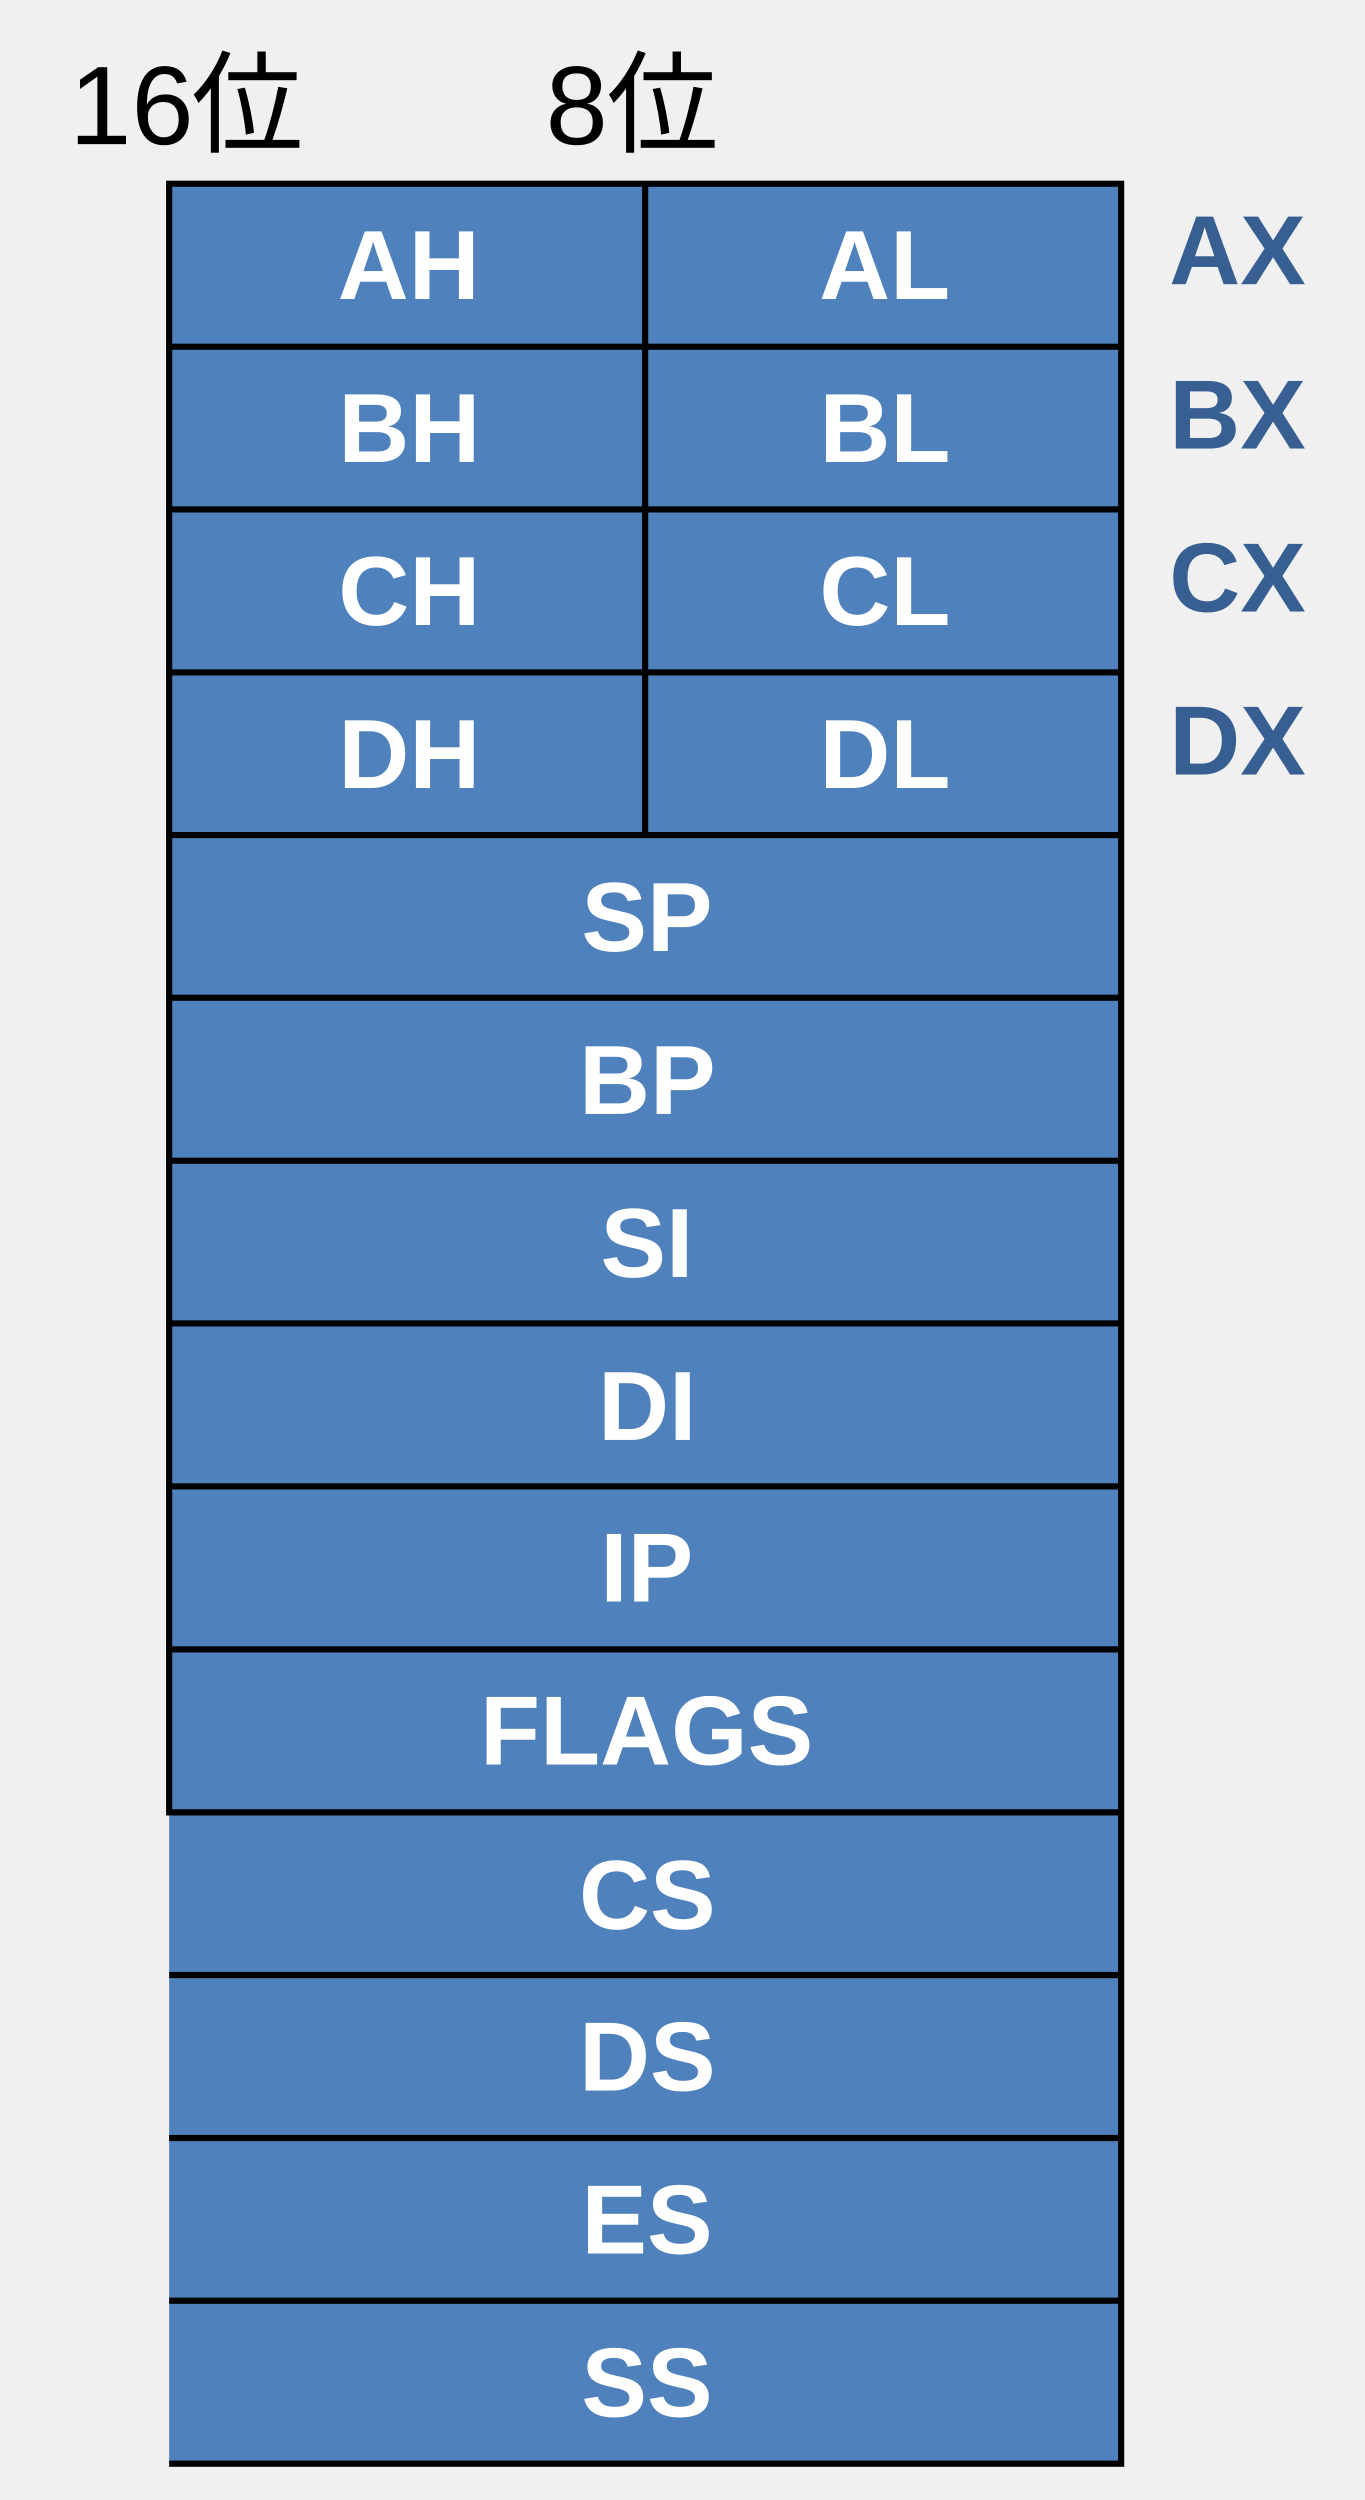
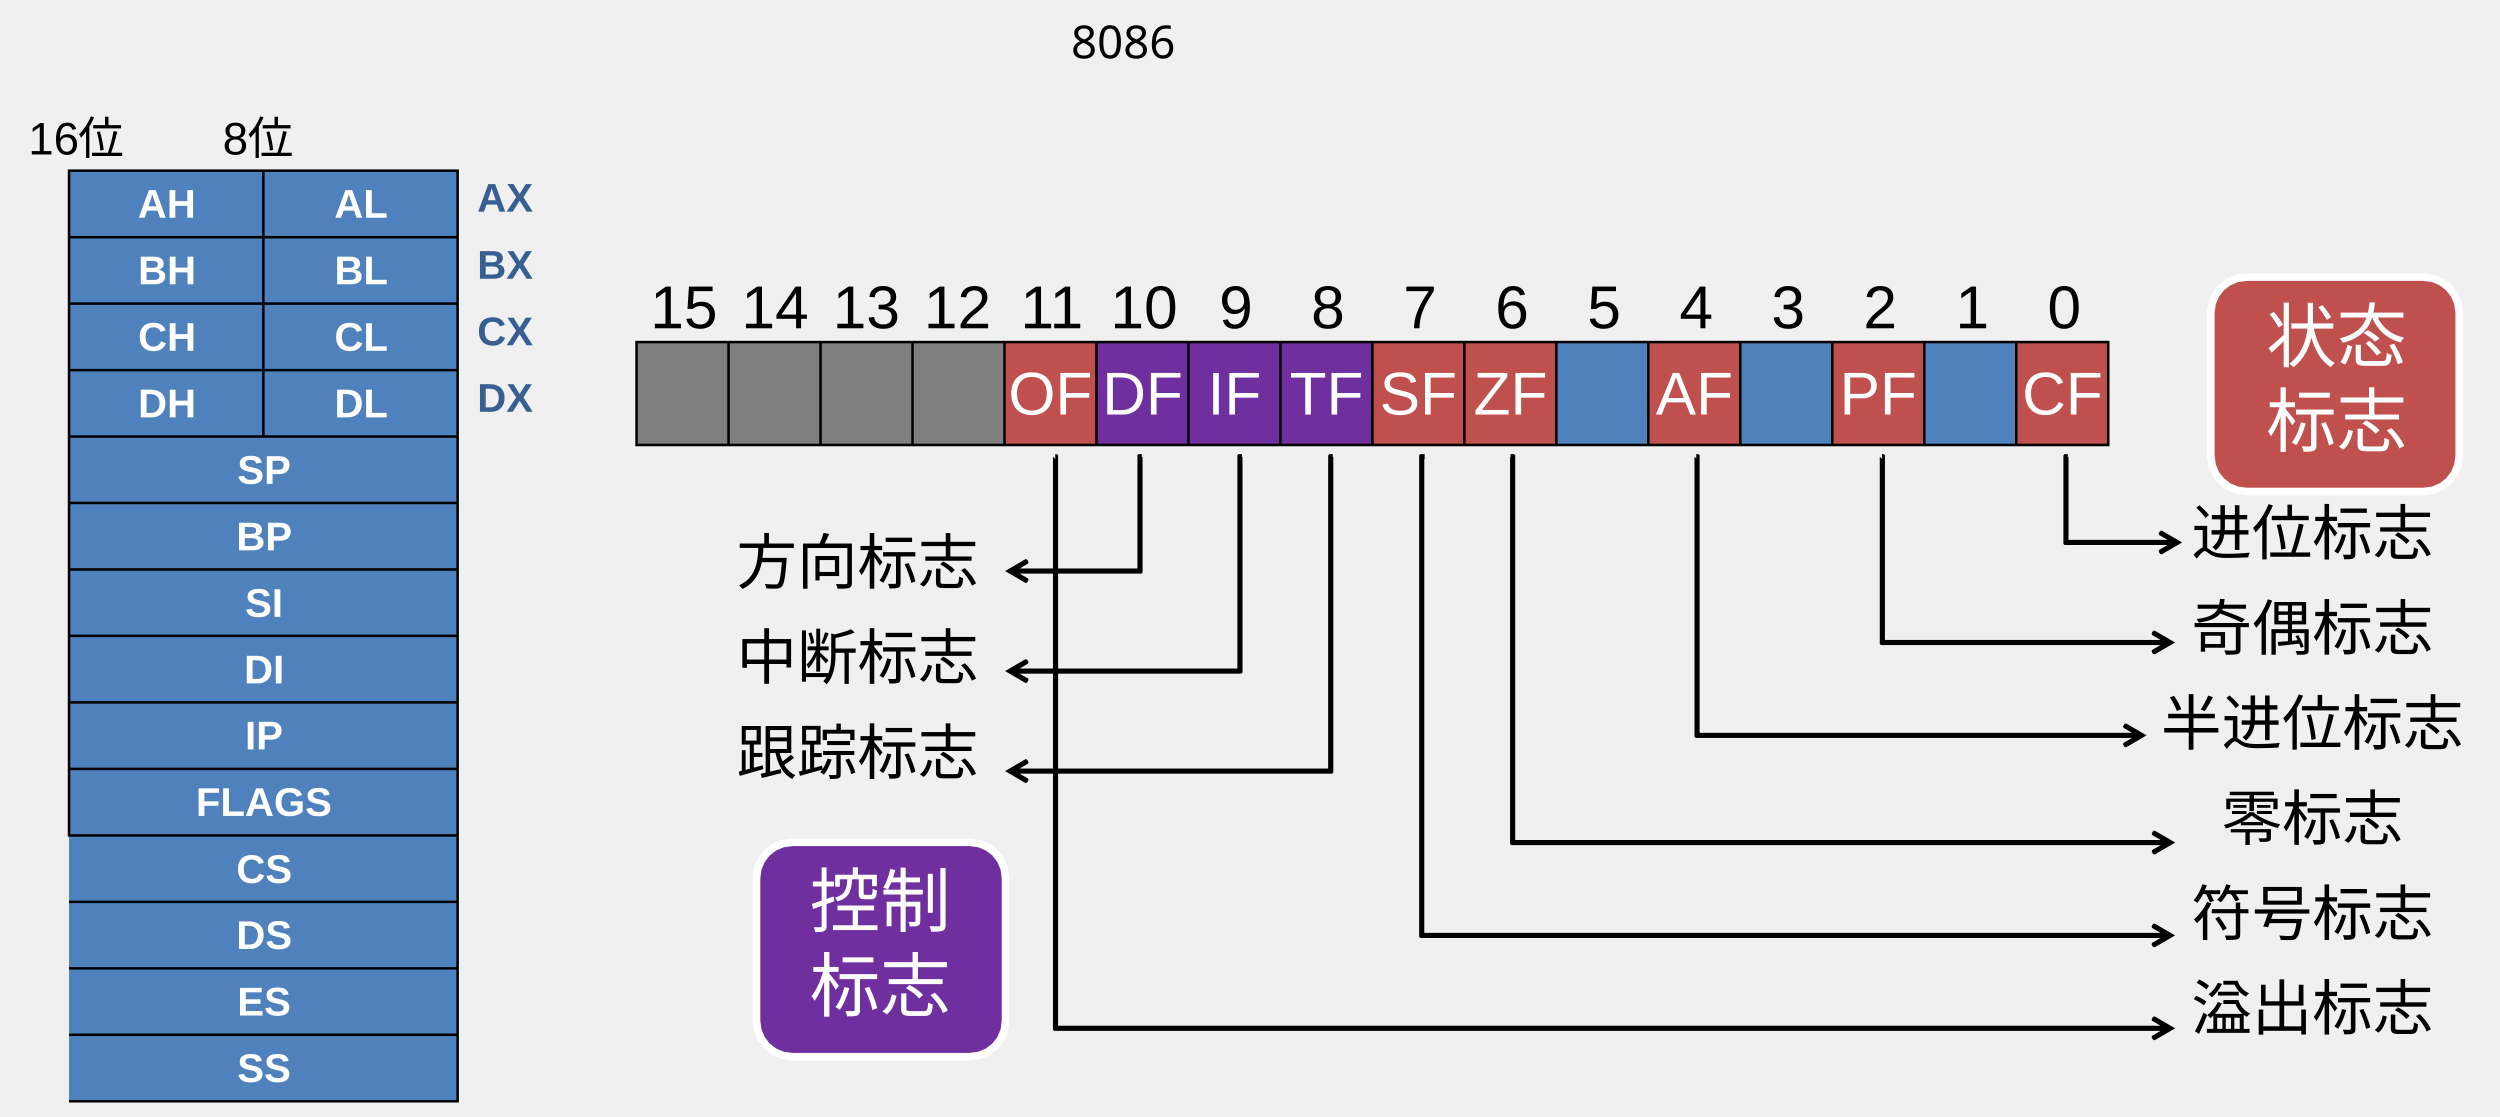
- <svg xmlns="http://www.w3.org/2000/svg" xml:space="preserve" width="1013" height="1856" overflow="hidden">
-   <text fill="#375f92" font-family="Arial,Arial_MSFontService,sans-serif" font-size="73" font-weight="700" transform="translate(868.035 211)">AX</text>
-   <text fill="#375f92" font-family="Arial,Arial_MSFontService,sans-serif" font-size="73" font-weight="700" transform="translate(868.035 333)">BX</text>
-   <text fill="#375f92" font-family="Arial,Arial_MSFontService,sans-serif" font-size="73" font-weight="700" transform="translate(868.035 454)">CX</text>
-   <text fill="#375f92" font-family="Arial,Arial_MSFontService,sans-serif" font-size="73" font-weight="700" transform="translate(868.035 575)">DX</text>
-   <path fill="#4f81bc" fill-rule="evenodd" d="M125.581 136.411h353.375v121H125.581ZM478.956 136.411H832.33v121H478.956ZM125.581 257.411h353.375v120.771H125.581ZM478.956 257.411H832.33v120.771H478.956ZM125.581 378.182h353.375v121H125.581ZM478.956 378.182H832.33v121H478.956ZM125.581 499.182h353.375v120.771H125.581ZM478.956 499.182H832.33v120.771H478.956ZM125.581 619.953H832.33V740.72H125.581ZM125.581 740.72H832.33v121H125.581ZM125.581 861.72H832.33v120.77H125.581ZM125.581 982.49H832.33v121H125.581ZM125.581 1103.49H832.33v121H125.581ZM125.581 1224.49H832.33v121H125.581ZM125.581 1345.49H832.33v120.78H125.581ZM125.581 1466.27H832.33v121H125.581ZM125.581 1587.27H832.33v120.77H125.581ZM125.581 1708.04H832.33v121H125.581Z" />
-   <path fill="none" stroke="#000" stroke-linejoin="round" stroke-miterlimit="10" stroke-width="4.583" d="M478.956 134.12v488.125M123.289 257.411h711.333M123.289 378.182h711.333M123.289 499.182h711.333M123.289 619.953h711.333M123.289 740.72h711.333M123.289 861.72h711.333M123.289 982.49h711.333M123.289 1103.49h711.333M123.289 1224.49h711.333M123.289 1345.49h711.333M125.581 1466.27h709.041M125.581 1587.27h709.041M125.581 1708.04h709.041M125.581 134.12v1213.67M832.33 134.12v1697.21M123.289 136.411h711.333M125.581 1829.04h709.041" />
-   <text fill="#fff" font-family="Arial,Arial_MSFontService,sans-serif" font-size="73" font-weight="700" transform="translate(608.091 222)">AL</text>
-   <text fill="#fff" font-family="Arial,Arial_MSFontService,sans-serif" font-size="73" font-weight="700" transform="translate(250.706 222)">AH</text>
-   <text fill="#fff" font-family="Arial,Arial_MSFontService,sans-serif" font-size="73" font-weight="700" transform="translate(608.32 343)">BL</text>
-   <text fill="#fff" font-family="Arial,Arial_MSFontService,sans-serif" font-size="73" font-weight="700" transform="translate(251.164 343)">BH</text>
-   <text fill="#fff" font-family="Arial,Arial_MSFontService,sans-serif" font-size="73" font-weight="700" transform="translate(608.32 464)">CL</text>
-   <text fill="#fff" font-family="Arial,Arial_MSFontService,sans-serif" font-size="73" font-weight="700" transform="translate(251.164 464)">CH</text>
-   <text fill="#fff" font-family="Arial,Arial_MSFontService,sans-serif" font-size="73" font-weight="700" transform="translate(608.32 585)">DL</text>
-   <text fill="#fff" font-family="Arial,Arial_MSFontService,sans-serif" font-size="73" font-weight="700" transform="translate(251.164 585)">DH</text>
-   <text fill="#fff" font-family="Arial,Arial_MSFontService,sans-serif" font-size="73" font-weight="700" transform="translate(431.632 706)">SP</text>
-   <text fill="#fff" font-family="Arial,Arial_MSFontService,sans-serif" font-size="73" font-weight="700" transform="translate(429.857 827)">BP</text>
-   <text fill="#fff" font-family="Arial,Arial_MSFontService,sans-serif" font-size="73" font-weight="700" transform="translate(445.784 948)">SI</text>
-   <text fill="#fff" font-family="Arial,Arial_MSFontService,sans-serif" font-size="73" font-weight="700" transform="translate(444.007 1069)">DI</text>
-   <text fill="#fff" font-family="Arial,Arial_MSFontService,sans-serif" font-size="73" font-weight="700" transform="translate(445.669 1189)">IP</text>
-   <text fill="#fff" font-family="Arial,Arial_MSFontService,sans-serif" font-size="73" font-weight="700" transform="translate(356.352 1310)">FLAGS</text>
-   <text fill="#fff" font-family="Arial,Arial_MSFontService,sans-serif" font-size="73" font-weight="700" transform="translate(429.857 1432)">CS</text>
-   <text fill="#fff" font-family="Arial,Arial_MSFontService,sans-serif" font-size="73" font-weight="700" transform="translate(429.857 1552)">DS</text>
-   <text fill="#fff" font-family="Arial,Arial_MSFontService,sans-serif" font-size="73" font-weight="700" transform="translate(431.632 1673)">ES</text>
-   <text fill="#fff" font-family="Arial,Arial_MSFontService,sans-serif" font-size="73" font-weight="700" transform="translate(431.632 1794)">SS</text>
-   <text font-family="Arial,Arial_MSFontService,sans-serif" font-size="83" font-weight="400" transform="translate(51.422 107)">16</text>
-   <text font-family="Lantinghei SC,Lantinghei SC_MSFontService,sans-serif" font-size="83" font-weight="200" transform="translate(142.172 107)">位</text>
-   <text font-family="Arial,Arial_MSFontService,sans-serif" font-size="83" font-weight="400" transform="translate(405.073 107)">8</text>
-   <text font-family="Lantinghei SC,Lantinghei SC_MSFontService,sans-serif" font-size="83" font-weight="200" transform="translate(450.448 107)">位</text>
+ <svg xmlns="http://www.w3.org/2000/svg" xml:space="preserve" width="4547" height="2030" overflow="hidden">
+   <text fill="#375f92" font-family="Arial,Arial_MSFontService,sans-serif" font-size="73" font-weight="700" transform="translate(868.035 385)">AX</text>
+   <text fill="#375f92" font-family="Arial,Arial_MSFontService,sans-serif" font-size="73" font-weight="700" transform="translate(868.035 507)">BX</text>
+   <text fill="#375f92" font-family="Arial,Arial_MSFontService,sans-serif" font-size="73" font-weight="700" transform="translate(868.035 628)">CX</text>
+   <text fill="#375f92" font-family="Arial,Arial_MSFontService,sans-serif" font-size="73" font-weight="700" transform="translate(868.035 749)">DX</text>
+   <path fill="#4f81bc" fill-rule="evenodd" d="M125.581 310.411h353.375v121H125.581ZM478.956 310.411H832.33v121H478.956ZM125.581 431.411h353.375v120.771H125.581ZM478.956 431.411H832.33v120.771H478.956ZM125.581 552.182h353.375v121H125.581ZM478.956 552.182H832.33v121H478.956ZM125.581 673.182h353.375v120.771H125.581ZM478.956 673.182H832.33v120.771H478.956ZM125.581 793.953H832.33V914.72H125.581ZM125.581 914.72H832.33v121H125.581ZM125.581 1035.72H832.33v120.77H125.581ZM125.581 1156.49H832.33v121H125.581ZM125.581 1277.49H832.33v121H125.581ZM125.581 1398.49H832.33v121H125.581ZM125.581 1519.49H832.33v120.78H125.581ZM125.581 1640.27H832.33v121H125.581ZM125.581 1761.27H832.33v120.77H125.581ZM125.581 1882.04H832.33v121H125.581Z" />
+   <path fill="none" stroke="#000" stroke-linejoin="round" stroke-miterlimit="10" stroke-width="4.583" d="M478.956 308.12v488.125M123.289 431.411h711.333M123.289 552.182h711.333M123.289 673.182h711.333M123.289 793.953h711.333M123.289 914.72h711.333M123.289 1035.72h711.333M123.289 1156.49h711.333M123.289 1277.49h711.333M123.289 1398.49h711.333M123.289 1519.49h711.333M125.581 1640.27h709.041M125.581 1761.27h709.041M125.581 1882.04h709.041M125.581 308.12v1213.67M832.33 308.12v1697.21M123.289 310.411h711.333M125.581 2003.04h709.041" />
+   <text fill="#fff" font-family="Arial,Arial_MSFontService,sans-serif" font-size="73" font-weight="700" transform="translate(608.091 396)">AL</text>
+   <text fill="#fff" font-family="Arial,Arial_MSFontService,sans-serif" font-size="73" font-weight="700" transform="translate(250.706 396)">AH</text>
+   <text fill="#fff" font-family="Arial,Arial_MSFontService,sans-serif" font-size="73" font-weight="700" transform="translate(608.32 517)">BL</text>
+   <text fill="#fff" font-family="Arial,Arial_MSFontService,sans-serif" font-size="73" font-weight="700" transform="translate(251.164 517)">BH</text>
+   <text fill="#fff" font-family="Arial,Arial_MSFontService,sans-serif" font-size="73" font-weight="700" transform="translate(608.32 638)">CL</text>
+   <text fill="#fff" font-family="Arial,Arial_MSFontService,sans-serif" font-size="73" font-weight="700" transform="translate(251.164 638)">CH</text>
+   <text fill="#fff" font-family="Arial,Arial_MSFontService,sans-serif" font-size="73" font-weight="700" transform="translate(608.32 759)">DL</text>
+   <text fill="#fff" font-family="Arial,Arial_MSFontService,sans-serif" font-size="73" font-weight="700" transform="translate(251.164 759)">DH</text>
+   <text fill="#fff" font-family="Arial,Arial_MSFontService,sans-serif" font-size="73" font-weight="700" transform="translate(431.632 880)">SP</text>
+   <text fill="#fff" font-family="Arial,Arial_MSFontService,sans-serif" font-size="73" font-weight="700" transform="translate(429.857 1001)">BP</text>
+   <text fill="#fff" font-family="Arial,Arial_MSFontService,sans-serif" font-size="73" font-weight="700" transform="translate(445.784 1122)">SI</text>
+   <text fill="#fff" font-family="Arial,Arial_MSFontService,sans-serif" font-size="73" font-weight="700" transform="translate(444.007 1243)">DI</text>
+   <text fill="#fff" font-family="Arial,Arial_MSFontService,sans-serif" font-size="73" font-weight="700" transform="translate(445.669 1363)">IP</text>
+   <text fill="#fff" font-family="Arial,Arial_MSFontService,sans-serif" font-size="73" font-weight="700" transform="translate(356.352 1484)">FLAGS</text>
+   <text fill="#fff" font-family="Arial,Arial_MSFontService,sans-serif" font-size="73" font-weight="700" transform="translate(429.857 1606)">CS</text>
+   <text fill="#fff" font-family="Arial,Arial_MSFontService,sans-serif" font-size="73" font-weight="700" transform="translate(429.857 1726)">DS</text>
+   <text fill="#fff" font-family="Arial,Arial_MSFontService,sans-serif" font-size="73" font-weight="700" transform="translate(431.632 1847)">ES</text>
+   <text fill="#fff" font-family="Arial,Arial_MSFontService,sans-serif" font-size="73" font-weight="700" transform="translate(431.632 1968)">SS</text>
+   <text font-family="Arial,Arial_MSFontService,sans-serif" font-size="83" font-weight="400" transform="translate(51.422 281)">16</text>
+   <text font-family="Lantinghei SC,Lantinghei SC_MSFontService,sans-serif" font-size="83" font-weight="200" transform="translate(142.172 281)">位</text>
+   <text font-family="Arial,Arial_MSFontService,sans-serif" font-size="83" font-weight="400" transform="translate(405.073 281)">8</text>
+   <text font-family="Lantinghei SC,Lantinghei SC_MSFontService,sans-serif" font-size="83" font-weight="200" transform="translate(450.448 281)">位</text>
+   <text font-family="Arial,Arial_MSFontService,sans-serif" font-size="110" font-weight="400" transform="translate(1182.69 597)">15</text>
+   <text font-family="Arial,Arial_MSFontService,sans-serif" font-size="110" font-weight="400" transform="translate(1348.49 597)">14</text>
+   <text font-family="Arial,Arial_MSFontService,sans-serif" font-size="110" font-weight="400" transform="translate(1514.52 597)">13</text>
+   <text font-family="Arial,Arial_MSFontService,sans-serif" font-size="110" font-weight="400" transform="translate(1680.32 597)">12</text>
+   <text font-family="Arial,Arial_MSFontService,sans-serif" font-size="110" font-weight="400" transform="translate(1855.98 597)">11</text>
+   <text font-family="Arial,Arial_MSFontService,sans-serif" font-size="110" font-weight="400" transform="translate(2019.61 597)">10</text>
+   <text font-family="Arial,Arial_MSFontService,sans-serif" font-size="110" font-weight="400" transform="translate(2217.38 597)">9</text>
+   <text font-family="Arial,Arial_MSFontService,sans-serif" font-size="110" font-weight="400" transform="translate(2384.67 597)">8</text>
+   <text font-family="Arial,Arial_MSFontService,sans-serif" font-size="110" font-weight="400" transform="translate(2552.19 597)">7</text>
+   <text font-family="Arial,Arial_MSFontService,sans-serif" font-size="110" font-weight="400" transform="translate(2719.48 597)">6</text>
+   <text font-family="Arial,Arial_MSFontService,sans-serif" font-size="110" font-weight="400" transform="translate(2887 597)">5</text>
+   <text font-family="Arial,Arial_MSFontService,sans-serif" font-size="110" font-weight="400" transform="translate(3054.52 597)">4</text>
+   <text font-family="Arial,Arial_MSFontService,sans-serif" font-size="110" font-weight="400" transform="translate(3221.81 597)">3</text>
+   <text font-family="Arial,Arial_MSFontService,sans-serif" font-size="110" font-weight="400" transform="translate(3389.11 597)">2</text>
+   <text font-family="Arial,Arial_MSFontService,sans-serif" font-size="110" font-weight="400" transform="translate(3556.63 597)">1</text>
+   <text font-family="Arial,Arial_MSFontService,sans-serif" font-size="110" font-weight="400" transform="translate(3723.92 597)">0</text>
+   <path fill="#7e7e7e" fill-rule="evenodd" d="M1157.79 622.111h167.29v187.23h-167.29ZM1325.08 622.111h167.3v187.23h-167.3ZM1492.38 622.111h167.29v187.23h-167.29ZM1659.67 622.111h167.29v187.23h-167.29Z" />
+   <path fill="#c0504d" fill-rule="evenodd" d="M1826.96 622.111h167.29v187.23h-167.29Z" />
+   <path fill="#6f2f9f" fill-rule="evenodd" d="M1994.25 622.111h167.29v187.23h-167.29ZM2161.54 622.111h167.29v187.23h-167.29ZM2328.83 622.111h167.3v187.23h-167.3Z" />
+   <path fill="#c0504d" fill-rule="evenodd" d="M2496.13 622.111h167.29v187.23h-167.29ZM2663.42 622.111h167.29v187.23h-167.29Z" />
+   <path fill="#4f81bc" fill-rule="evenodd" d="M2830.71 622.111H2998v187.23h-167.29Z" />
+   <path fill="#c0504d" fill-rule="evenodd" d="M2998 622.111h167.29v187.23H2998Z" />
+   <path fill="#4f81bc" fill-rule="evenodd" d="M3165.29 622.111h167.29v187.23h-167.29Z" />
+   <path fill="#c0504d" fill-rule="evenodd" d="M3332.58 622.111h167.3v187.23h-167.3Z" />
+   <path fill="#4f81bc" fill-rule="evenodd" d="M3499.88 622.111h167.29v187.23h-167.29Z" />
+   <path fill="#c0504d" fill-rule="evenodd" d="M3667.17 622.111h167.29v187.23h-167.29Z" />
+   <path fill="none" stroke="#000" stroke-linejoin="round" stroke-miterlimit="10" stroke-width="4.583" d="M1325.08 619.82v191.812M1492.38 619.82v191.812M1659.67 619.82v191.812M1826.96 619.82v191.812M1994.25 619.82v191.812M2161.54 619.82v191.812M2328.83 619.82v191.812M2496.13 619.82v191.812M2663.42 619.82v191.812M2830.71 619.82v191.812M2998 619.82v191.812M3165.29 619.82v191.812M3332.58 619.82v191.812M3499.88 619.82v191.812M3667.17 619.82v191.812M1157.79 619.82v191.812M3834.46 619.82v191.812M1155.5 622.111h2681.25M1155.5 809.341h2681.25" />
+   <text fill="#fff" font-family="Arial,Arial_MSFontService,sans-serif" font-size="110" font-weight="400" transform="translate(3677.94 754)">CF</text>
+   <text fill="#fff" font-family="Arial,Arial_MSFontService,sans-serif" font-size="110" font-weight="400" transform="translate(3345.88 754)">PF</text>
+   <text fill="#fff" font-family="Arial,Arial_MSFontService,sans-serif" font-size="110" font-weight="400" transform="translate(3011.52 754)">AF</text>
+   <text fill="#fff" font-family="Arial,Arial_MSFontService,sans-serif" font-size="110" font-weight="400" transform="translate(2680.15 754)">ZF</text>
+   <text fill="#fff" font-family="Arial,Arial_MSFontService,sans-serif" font-size="110" font-weight="400" transform="translate(2509.42 754)">SF</text>
+   <text fill="#fff" font-family="Arial,Arial_MSFontService,sans-serif" font-size="110" font-weight="400" transform="translate(2345.56 754)">TF</text>
+   <text fill="#fff" font-family="Arial,Arial_MSFontService,sans-serif" font-size="110" font-weight="400" transform="translate(2196.38 754)">IF</text>
+   <text fill="#fff" font-family="Arial,Arial_MSFontService,sans-serif" font-size="110" font-weight="400" transform="translate(2004.79 754)">DF</text>
+   <text fill="#fff" font-family="Arial,Arial_MSFontService,sans-serif" font-size="110" font-weight="400" transform="translate(1834.06 754)">OF</text>
+   <path fill="#c0504d" fill-rule="evenodd" d="M4407.95 504h-322.08l-17.24 2.322-15.5 6.551-13.13 10.163-10.14 13.152-6.54 15.523-2.32 17.274v259.939l2.32 17.273 6.54 15.523 10.14 13.152 13.13 10.163 15.5 6.555 17.24 2.32h322.08l17.24-2.32 15.49-6.555 13.13-10.163 10.15-13.152 6.54-15.523 2.32-17.273V568.985l-2.32-17.274-6.54-15.523-10.15-13.152-13.13-10.163-15.49-6.551z" />
+   <path fill="none" stroke="#fff" stroke-linejoin="round" stroke-miterlimit="10" stroke-width="13.75" d="m4021 568.985 2.32-17.274 6.54-15.523 10.14-13.152 13.13-10.163 15.5-6.551 17.24-2.322h322.08l17.24 2.322 15.49 6.551 13.13 10.163 10.15 13.152 6.54 15.523 2.32 17.274v259.939l-2.32 17.273-6.54 15.523-10.15 13.152-13.13 10.163-15.49 6.555-17.24 2.32h-322.08l-17.24-2.32-15.5-6.555-13.13-10.163-10.14-13.152-6.54-15.523-2.32-17.273z" />
+   <path fill="#6f2f9f" fill-rule="evenodd" d="M1763.8 1532h-322.78l-17.29 2.32-15.53 6.55-13.16 10.17-10.16 13.15-6.56 15.52-2.32 17.27v259.94l2.32 17.28 6.56 15.52 10.16 13.15 13.16 10.16 15.53 6.56 17.29 2.32h322.78l17.28-2.32 15.53-6.56 13.16-10.16 10.17-13.15 6.55-15.52 2.33-17.28v-259.94l-2.33-17.27-6.55-15.52-10.17-13.15-13.16-10.17-15.53-6.55z" />
+   <path fill="none" stroke="#fff" stroke-linejoin="round" stroke-miterlimit="10" stroke-width="13.75" d="m1376 1596.98 2.32-17.27 6.56-15.52 10.16-13.15 13.16-10.17 15.53-6.55 17.29-2.32h322.78l17.28 2.32 15.53 6.55 13.16 10.17 10.17 13.15 6.55 15.52 2.33 17.27v259.94l-2.33 17.28-6.55 15.52-10.17 13.15-13.16 10.16-15.53 6.56-17.28 2.32h-322.78l-17.29-2.32-15.53-6.56-13.16-10.16-10.16-13.15-6.56-15.52-2.32-17.28z" />
+   <text fill="#fff" font-family="Lantinghei SC,Lantinghei SC_MSFontService,sans-serif" font-size="128" font-weight="200" transform="translate(4121.97 658)">状态</text>
+   <text fill="#fff" font-family="Lantinghei SC,Lantinghei SC_MSFontService,sans-serif" font-size="128" font-weight="200" transform="translate(4121.97 812)">标志</text>
+   <text font-family="Lantinghei SC,Lantinghei SC_MSFontService,sans-serif" font-size="110" font-weight="200" transform="translate(3985.62 1009)">进位标志</text>
+   <text font-family="Lantinghei SC,Lantinghei SC_MSFontService,sans-serif" font-size="110" font-weight="200" transform="translate(3985.73 1182)">奇偶标志</text>
+   <text font-family="Lantinghei SC,Lantinghei SC_MSFontService,sans-serif" font-size="110" font-weight="200" transform="translate(3930.5 1355)">半进位标志</text>
+   <text font-family="Lantinghei SC,Lantinghei SC_MSFontService,sans-serif" font-size="110" font-weight="200" transform="translate(4040.73 1528)">零标志</text>
+   <text font-family="Lantinghei SC,Lantinghei SC_MSFontService,sans-serif" font-size="110" font-weight="200" transform="translate(3985.73 1701)">符号标志</text>
+   <text font-family="Lantinghei SC,Lantinghei SC_MSFontService,sans-serif" font-size="110" font-weight="200" transform="translate(3985.73 1873)">溢出标志</text>
+   <text font-family="Lantinghei SC,Lantinghei SC_MSFontService,sans-serif" font-size="110" font-weight="200" transform="translate(1339.66 1062)">方向标志</text>
+   <text font-family="Lantinghei SC,Lantinghei SC_MSFontService,sans-serif" font-size="110" font-weight="200" transform="translate(1339.66 1235)">中断标志</text>
+   <text font-family="Lantinghei SC,Lantinghei SC_MSFontService,sans-serif" font-size="110" font-weight="200" transform="translate(1339.66 1408)">跟踪标志</text>
+   <text fill="#fff" font-family="Lantinghei SC,Lantinghei SC_MSFontService,sans-serif" font-size="128" font-weight="200" transform="translate(1473.03 1685)">控制</text>
+   <text fill="#fff" font-family="Lantinghei SC,Lantinghei SC_MSFontService,sans-serif" font-size="128" font-weight="200" transform="translate(1473.03 1839)">标志</text>
+   <path fill-rule="evenodd" d="m3904.17 1337.48-8.02-4.68-26.97-15.72-2.24-1.28-2.85.73-1.33 2.25-1.28 2.24.73 2.84 2.25 1.29 13.12 7.65h-786.3V828.109l-2.11-2.109h-3.94v7.98l-3.3-3.304v509.414l2.11 2.06h793.54l8.02-4.67-23.39 13.66-.73 2.84 1.28 2.25 1.33 2.2 2.85.78 29.21-17.06z" />
+   <path fill-rule="evenodd" d="m3956.02 1701.35-8.03-4.67-29.2-17.01-2.89.73-1.28 2.25-1.28 2.2.73 2.89 2.25 1.28 13.12 7.66H2590.5V835.351h.64V826h-7.93l-2.07 2.109v875.861l2.07 2.06h1346.23l-13.12 7.65-2.25 1.29-.73 2.89 1.28 2.24 1.28 2.2 2.89.78 2.2-1.33 27-15.72zM3956.02 1168.56l-8.02-4.68-29.21-17.05-2.84.78-1.33 2.2-1.28 2.25.73 2.89 2.25 1.28 13.12 7.65h-501.16V828.109l-2.11-2.109h-3.11v8.801l-4.13-4.125v340.454l2.06 2.11h508.45l-13.12 7.65-2.25 1.29-.73 2.89 1.28 2.19 1.33 2.25 2.84.74 2.25-1.29 26.96-15.72z" />
+   <path fill-rule="evenodd" d="m3956.12 1870.32-8.02-4.68-29.21-17.05-2.85.78-1.33 2.2-1.28 2.25.73 2.84 23.39 13.66-8.02-4.68H1924.52v-458.49h498.39l2.11-2.1V830.676l-1.1 1.1V826h-6.19l-2.06 2.109V1397.8h-491.15v-172.58h333.28l2.11-2.11V830.676l-1.14 1.146V826h-6.15l-2.06 2.109v387.761h-326.04v-172.59h151.49l2.11-2.11V830.676l-1.33 1.329V826h-5.92l-2.11 2.109v205.821h-144.24V828.109l-2.11-2.109h-3.08v8.847l-4.17-4.171v203.254h-60.63l13.13-7.66 2.25-1.28.73-2.89-1.28-2.2-1.29-2.24-2.89-.78-2.2 1.33-34.98 20.39 37.18 21.69 2.89-.74 1.29-2.24 1.28-2.2-.73-2.89-2.25-1.29-13.13-7.65h60.63v172.59h-60.63l13.13-7.66 2.25-1.28.73-2.89-1.28-2.25-1.29-2.2-2.89-.77-2.2 1.32-34.98 20.4 37.18 21.68 2.89-.73 1.29-2.25 1.28-2.2-.73-2.88-2.25-1.29-13.13-7.65h60.63v172.58h-60.63l13.13-7.65 2.25-1.29.73-2.88-1.28-2.25-1.29-2.2-2.89-.78-2.2 1.33-34.98 20.4 37.18 21.68 2.89-.73 1.29-2.25 1.28-2.2-.73-2.89-2.25-1.28-13.13-7.66h60.63v465.73l2.07 2.11h2012.3l-13.12 7.66-2.25 1.28-.73 2.84 1.28 2.25 1.33 2.25 2.85.73 2.24-1.28 26.97-15.73z" />
+   <path fill-rule="evenodd" d="m3956.3 1532.43-8.02-4.67-29.21-17.05-2.89.78-1.28 2.2-1.29 2.24.74 2.84 23.38 13.66-8.01-4.67H2755.88V828.109l-2.11-2.109h-6.37v5.547l-.87-.871V1535l2.06 2.11h1181.13l-13.13 7.66-2.24 1.28-.74 2.89 1.29 2.2 1.28 2.24 2.89.74 2.25-1.29 26.96-15.72zM3968.86 986.62l-8.02-4.67-26.96-15.73-2.2-1.33-2.89.78-1.28 2.25-1.33 2.2.78 2.89 2.24 1.28 13.12 7.66h-180.06V830.676l-1.38 1.379V826h-5.87l-2.1 2.109V989.19l2.1 2.11h187.31l-13.12 7.65-2.24 1.29-.78 2.88 1.33 2.2 1.28 2.25 2.89.73 29.16-17z" />
+   <text font-family="DengXian,DengXian_MSFontService,sans-serif" font-size="83" font-weight="400" transform="translate(1947.9 106)">8086</text>
</svg>
